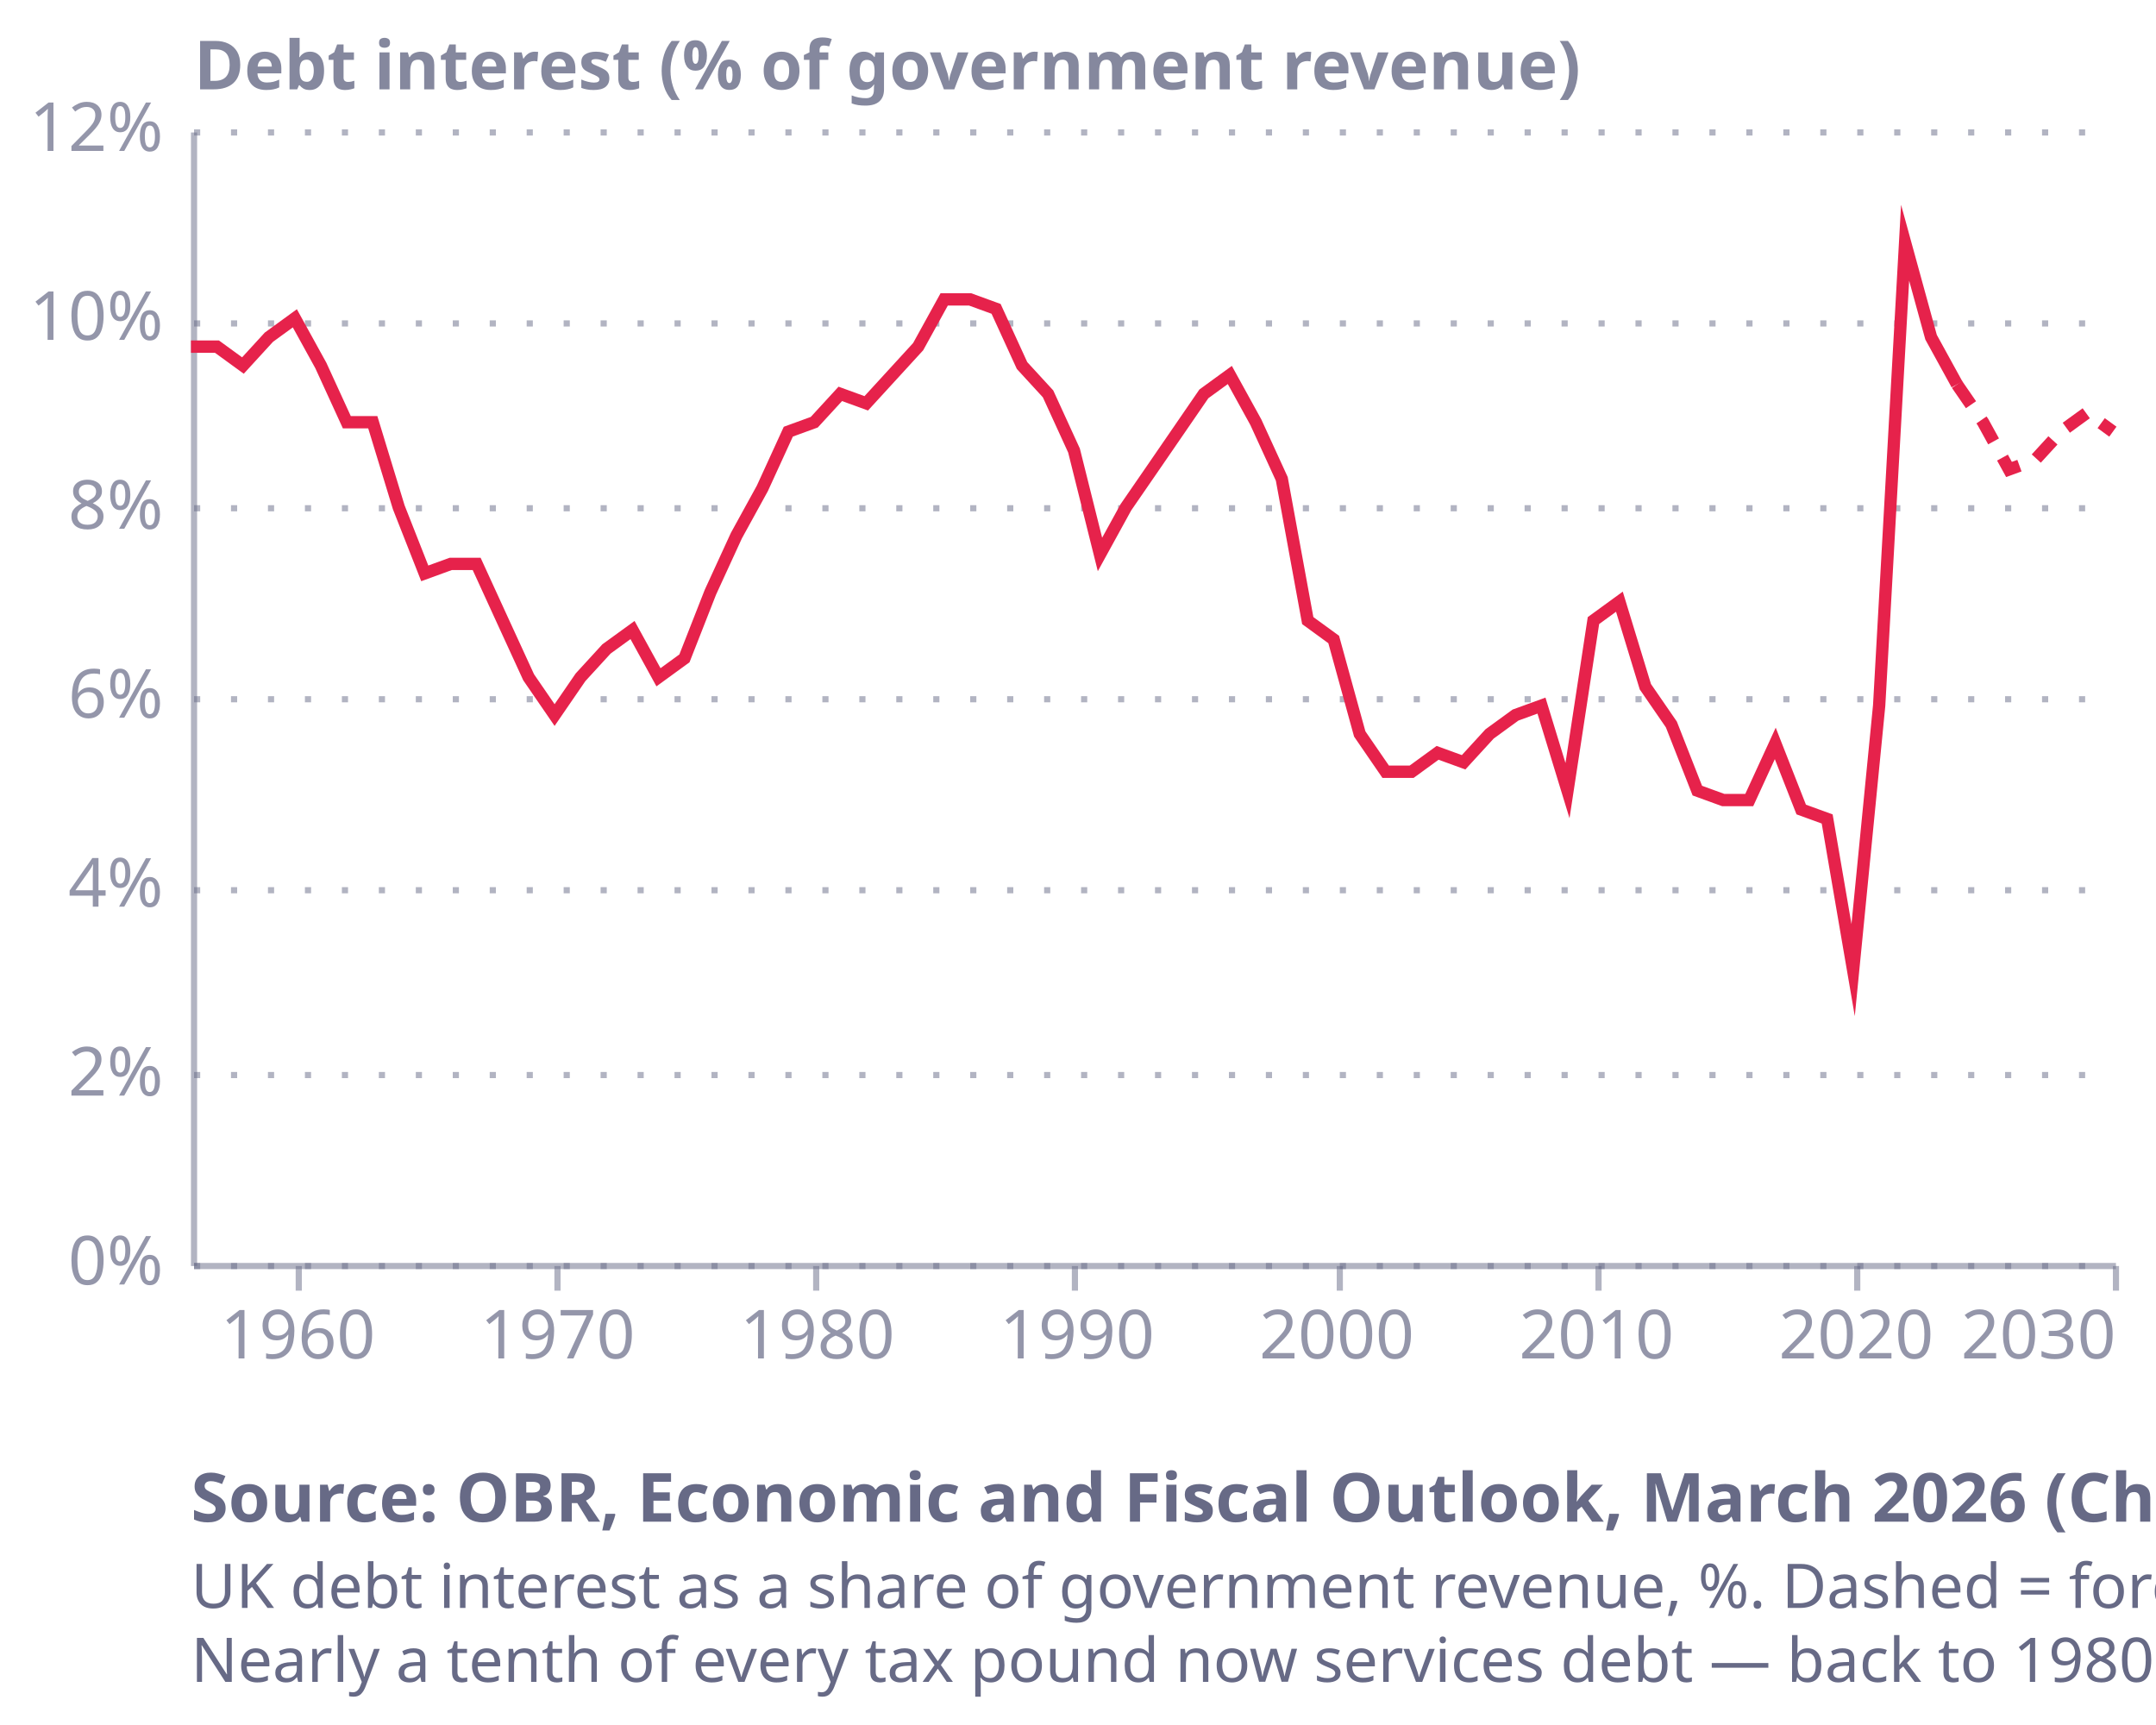
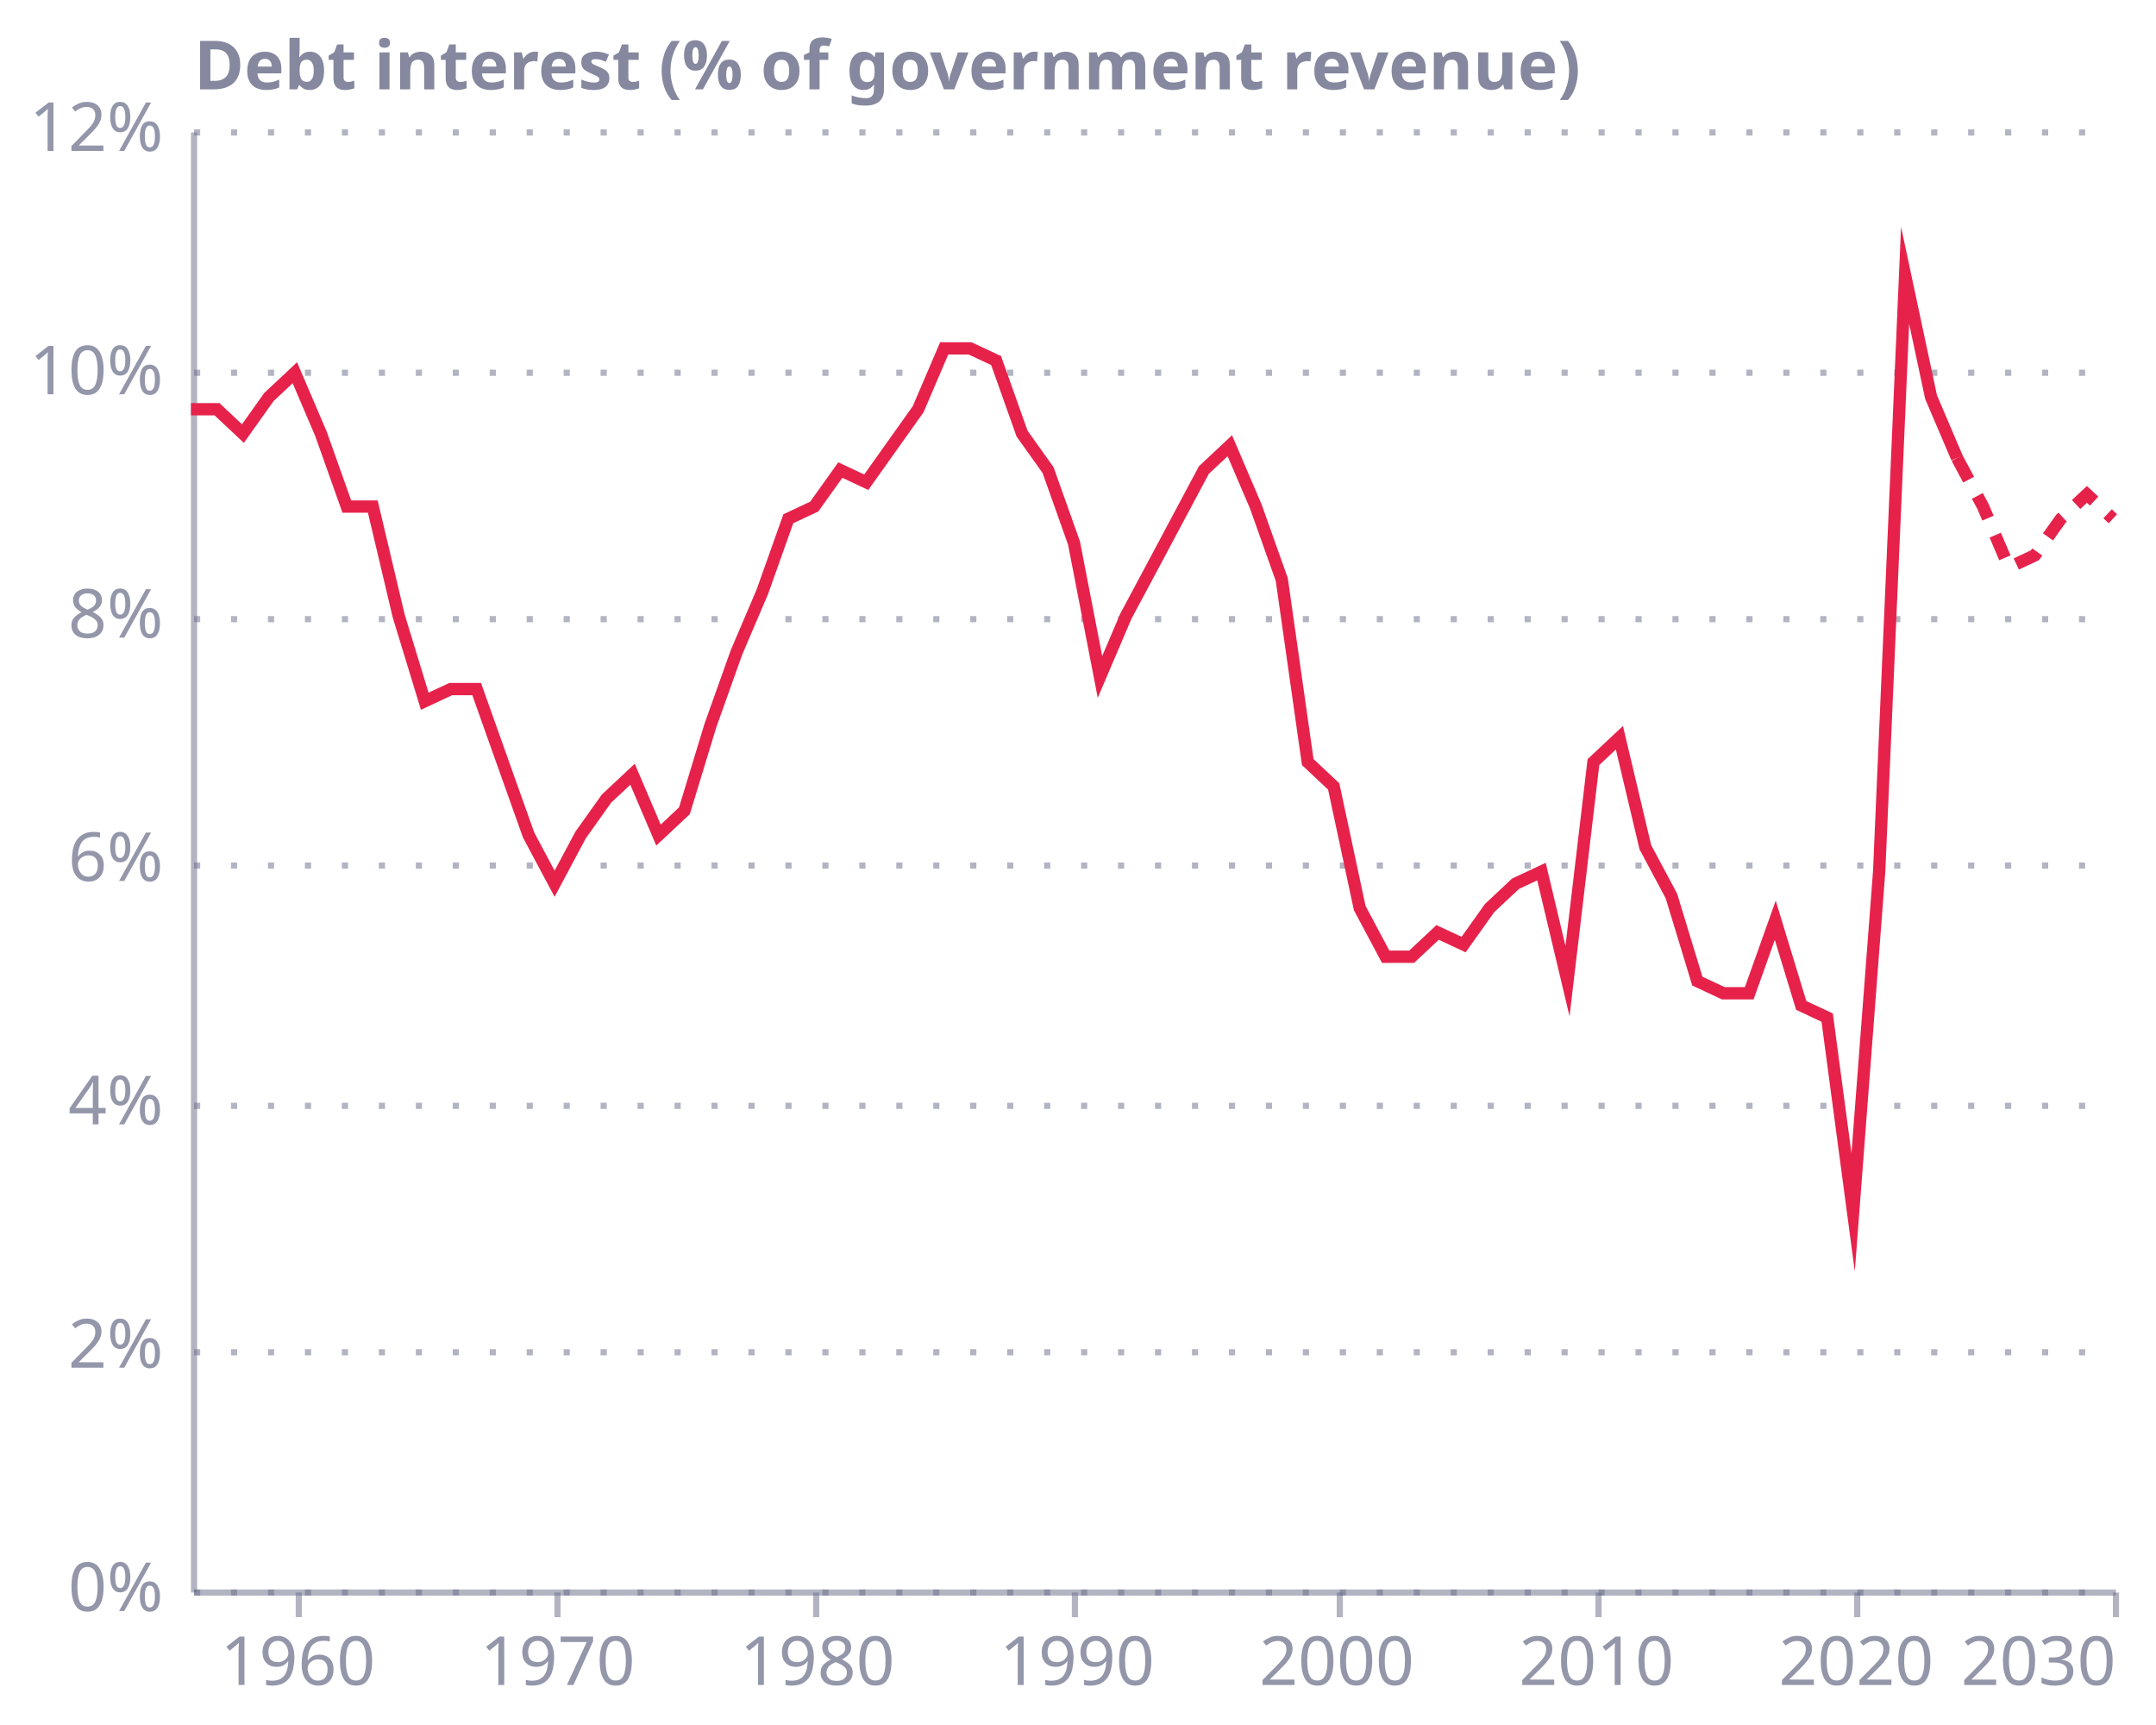
<svg xmlns="http://www.w3.org/2000/svg" version="1.1" class="marks" width="350" height="280" viewBox="0 0 350 280">
  <rect width="350" height="280" fill="white" />
  <g fill="none" stroke-miterlimit="10" transform="translate(31,21)">
    <g class="mark-group role-frame root" role="graphics-object" aria-roledescription="group mark container">
      <g transform="translate(0,0)">
-         <path class="background" aria-hidden="true" d="M0.5,0.5h312v184h-312Z" />
+         <path class="background" aria-hidden="true" d="M0.5,0.5h312v237h-312Z" />
        <g>
          <g class="mark-group role-axis" aria-hidden="true">
            <g transform="translate(0.5,0.5)">
              <path class="background" aria-hidden="true" d="M0,0h0v0h0Z" pointer-events="none" />
              <g>
                <g class="mark-rule role-axis-grid" pointer-events="none">
-                   <line transform="translate(0,184)" x2="312" y2="0" stroke="#676A86" stroke-opacity="0.5" stroke-width="1" stroke-dasharray="1,5" opacity="1" />
-                   <line transform="translate(0,153)" x2="312" y2="0" stroke="#676A86" stroke-opacity="0.5" stroke-width="1" stroke-dasharray="1,5" opacity="1" />
-                   <line transform="translate(0,123)" x2="312" y2="0" stroke="#676A86" stroke-opacity="0.5" stroke-width="1" stroke-dasharray="1,5" opacity="1" />
-                   <line transform="translate(0,92)" x2="312" y2="0" stroke="#676A86" stroke-opacity="0.5" stroke-width="1" stroke-dasharray="1,5" opacity="1" />
-                   <line transform="translate(0,61)" x2="312" y2="0" stroke="#676A86" stroke-opacity="0.5" stroke-width="1" stroke-dasharray="1,5" opacity="1" />
-                   <line transform="translate(0,31)" x2="312" y2="0" stroke="#676A86" stroke-opacity="0.5" stroke-width="1" stroke-dasharray="1,5" opacity="1" />
+                   <line transform="translate(0,237)" x2="312" y2="0" stroke="#676A86" stroke-opacity="0.5" stroke-width="1" stroke-dasharray="1,5" opacity="1" />
+                   <line transform="translate(0,198)" x2="312" y2="0" stroke="#676A86" stroke-opacity="0.5" stroke-width="1" stroke-dasharray="1,5" opacity="1" />
+                   <line transform="translate(0,158)" x2="312" y2="0" stroke="#676A86" stroke-opacity="0.5" stroke-width="1" stroke-dasharray="1,5" opacity="1" />
+                   <line transform="translate(0,119)" x2="312" y2="0" stroke="#676A86" stroke-opacity="0.5" stroke-width="1" stroke-dasharray="1,5" opacity="1" />
+                   <line transform="translate(0,79)" x2="312" y2="0" stroke="#676A86" stroke-opacity="0.5" stroke-width="1" stroke-dasharray="1,5" opacity="1" />
+                   <line transform="translate(0,39)" x2="312" y2="0" stroke="#676A86" stroke-opacity="0.5" stroke-width="1" stroke-dasharray="1,5" opacity="1" />
                  <line transform="translate(0,0)" x2="312" y2="0" stroke="#676A86" stroke-opacity="0.5" stroke-width="1" stroke-dasharray="1,5" opacity="1" />
                </g>
              </g>
              <path class="foreground" aria-hidden="true" d="" pointer-events="none" display="none" />
            </g>
          </g>
          <g class="mark-group role-axis" role="graphics-symbol" aria-roledescription="axis" aria-label="X-axis for a time scale with values from 1956 to 2030">
-             <g transform="translate(0.5,184.5)">
+             <g transform="translate(0.5,237.5)">
              <path class="background" aria-hidden="true" d="M0,0h0v0h0Z" pointer-events="none" />
              <g>
                <g class="mark-rule role-axis-tick" pointer-events="none">
                  <line transform="translate(17,0)" x2="0" y2="4" stroke="#676A86" stroke-opacity="0.5" stroke-width="1" opacity="1" />
                  <line transform="translate(59,0)" x2="0" y2="4" stroke="#676A86" stroke-opacity="0.5" stroke-width="1" opacity="1" />
                  <line transform="translate(101,0)" x2="0" y2="4" stroke="#676A86" stroke-opacity="0.5" stroke-width="1" opacity="1" />
                  <line transform="translate(143,0)" x2="0" y2="4" stroke="#676A86" stroke-opacity="0.5" stroke-width="1" opacity="1" />
                  <line transform="translate(186,0)" x2="0" y2="4" stroke="#676A86" stroke-opacity="0.5" stroke-width="1" opacity="1" />
                  <line transform="translate(228,0)" x2="0" y2="4" stroke="#676A86" stroke-opacity="0.5" stroke-width="1" opacity="1" />
                  <line transform="translate(270,0)" x2="0" y2="4" stroke="#676A86" stroke-opacity="0.5" stroke-width="1" opacity="1" />
                  <line transform="translate(312,0)" x2="0" y2="4" stroke="#676A86" stroke-opacity="0.5" stroke-width="1" opacity="1" />
                </g>
                <g class="mark-text role-axis-label" pointer-events="none">
                  <text text-anchor="middle" transform="translate(16.86455,15)" font-family="Circular Std" font-size="11px" fill="#676A86" fill-opacity="0.7" opacity="1">1960</text>
                  <text text-anchor="middle" transform="translate(59.03123,15)" font-family="Circular Std" font-size="11px" fill="#676A86" fill-opacity="0.7" opacity="1">1970</text>
                  <text text-anchor="middle" transform="translate(101.1873,15)" font-family="Circular Std" font-size="11px" fill="#676A86" fill-opacity="0.7" opacity="1">1980</text>
                  <text text-anchor="middle" transform="translate(143.3545,15)" font-family="Circular Std" font-size="11px" fill="#676A86" fill-opacity="0.7" opacity="1">1990</text>
                  <text text-anchor="middle" transform="translate(185.5101,15)" font-family="Circular Std" font-size="11px" fill="#676A86" fill-opacity="0.7" opacity="1">2000</text>
                  <text text-anchor="middle" transform="translate(227.6772,15)" font-family="Circular Std" font-size="11px" fill="#676A86" fill-opacity="0.7" opacity="1">2010</text>
                  <text text-anchor="middle" transform="translate(269.8328,15)" font-family="Circular Std" font-size="11px" fill="#676A86" fill-opacity="0.7" opacity="1">2020</text>
                  <text text-anchor="end" transform="translate(312,15)" font-family="Circular Std" font-size="11px" fill="#676A86" fill-opacity="0.7" opacity="1">2030</text>
                </g>
                <g class="mark-rule role-axis-domain" pointer-events="none">
                  <line transform="translate(0,0)" x2="312" y2="0" stroke="#676A86" stroke-opacity="0.5" stroke-width="1" opacity="1" />
                </g>
              </g>
              <path class="foreground" aria-hidden="true" d="" pointer-events="none" display="none" />
            </g>
          </g>
          <g class="mark-group role-axis" role="graphics-symbol" aria-roledescription="axis" aria-label="Y-axis titled 'Debt interest (% of government revenue)' for a linear scale with values from 0 to 12">
            <g transform="translate(0.5,0.5)">
              <path class="background" aria-hidden="true" d="M0,0h0v0h0Z" pointer-events="none" />
              <g>
                <g class="mark-text role-axis-label" pointer-events="none">
-                   <text text-anchor="end" transform="translate(-5,187)" font-family="Circular Std" font-size="11px" fill="#676A86" fill-opacity="0.7" opacity="1">0%</text>
-                   <text text-anchor="end" transform="translate(-5,156.3333)" font-family="Circular Std" font-size="11px" fill="#676A86" fill-opacity="0.7" opacity="1">2%</text>
-                   <text text-anchor="end" transform="translate(-5,125.6667)" font-family="Circular Std" font-size="11px" fill="#676A86" fill-opacity="0.7" opacity="1">4%</text>
-                   <text text-anchor="end" transform="translate(-5,95)" font-family="Circular Std" font-size="11px" fill="#676A86" fill-opacity="0.7" opacity="1">6%</text>
-                   <text text-anchor="end" transform="translate(-5,64.33333)" font-family="Circular Std" font-size="11px" fill="#676A86" fill-opacity="0.7" opacity="1">8%</text>
-                   <text text-anchor="end" transform="translate(-5,33.66667)" font-family="Circular Std" font-size="11px" fill="#676A86" fill-opacity="0.7" opacity="1">10%</text>
+                   <text text-anchor="end" transform="translate(-5,240)" font-family="Circular Std" font-size="11px" fill="#676A86" fill-opacity="0.7" opacity="1">0%</text>
+                   <text text-anchor="end" transform="translate(-5,200.5)" font-family="Circular Std" font-size="11px" fill="#676A86" fill-opacity="0.7" opacity="1">2%</text>
+                   <text text-anchor="end" transform="translate(-5,161)" font-family="Circular Std" font-size="11px" fill="#676A86" fill-opacity="0.7" opacity="1">4%</text>
+                   <text text-anchor="end" transform="translate(-5,121.5)" font-family="Circular Std" font-size="11px" fill="#676A86" fill-opacity="0.7" opacity="1">6%</text>
+                   <text text-anchor="end" transform="translate(-5,82)" font-family="Circular Std" font-size="11px" fill="#676A86" fill-opacity="0.7" opacity="1">8%</text>
+                   <text text-anchor="end" transform="translate(-5,42.5)" font-family="Circular Std" font-size="11px" fill="#676A86" fill-opacity="0.7" opacity="1">10%</text>
                  <text text-anchor="end" transform="translate(-5,3)" font-family="Circular Std" font-size="11px" fill="#676A86" fill-opacity="0.7" opacity="1">12%</text>
                </g>
                <g class="mark-rule role-axis-domain" pointer-events="none">
-                   <line transform="translate(0,184)" x2="0" y2="-184" stroke="#676A86" stroke-opacity="0.5" stroke-width="1" opacity="1" />
+                   <line transform="translate(0,237)" x2="0" y2="-237" stroke="#676A86" stroke-opacity="0.5" stroke-width="1" opacity="1" />
                </g>
                <g class="mark-text role-axis-title" pointer-events="none">
                  <text text-anchor="start" transform="translate(0,-7)" font-family="Circular Std" font-size="11px" font-weight="bold" fill="#676A86" fill-opacity="0.8" opacity="1">Debt interest (% of government revenue)</text>
                </g>
              </g>
              <path class="foreground" aria-hidden="true" d="" pointer-events="none" display="none" />
            </g>
          </g>
          <g class="mark-line role-mark layer_0_marks" role="graphics-object" aria-roledescription="line mark container">
-             <path aria-label="date: 1956; Debt interest (% of government revenue): 9.7" role="graphics-symbol" aria-roledescription="line mark" d="M0,35.267L4.225,35.267L8.438,38.333L12.651,33.733L16.865,30.667L21.089,38.333L25.303,47.533L29.516,47.533L33.729,61.333L37.954,72.067L42.167,70.533L46.38,70.533L50.594,79.733L54.818,88.933L59.031,95.067L63.244,88.933L67.458,84.333L71.683,81.267L75.896,88.933L80.11,85.867L84.323,75.133L88.548,65.933L92.761,58.267L96.974,49.067L101.187,47.533L105.412,42.933L109.625,44.467L113.839,39.867L118.052,35.267L122.277,27.6L126.49,27.6L130.703,29.133L134.916,38.333L139.141,42.933L143.354,52.133L147.568,69L151.781,61.333L156.006,55.2L160.219,49.067L164.432,42.933L168.646,39.867L172.87,47.533L177.084,56.733L181.297,79.733L185.51,82.8L189.735,98.133L193.948,104.267L198.161,104.267L202.375,101.2L206.599,102.733L210.813,98.133L215.026,95.067L219.239,93.533L223.464,107.333L227.677,79.733L231.89,76.667L236.104,90.467L240.329,96.6L244.542,107.333L248.755,108.867L252.968,108.867L257.193,99.667L261.406,110.4L265.62,111.933L269.833,136.467L274.058,93.533L278.271,18.4L282.484,33.733L286.697,41.4" stroke="#E6224B" stroke-width="2" />
+             <path aria-label="date: 1956; Debt interest (% of government revenue): 9.7" role="graphics-symbol" aria-roledescription="line mark" d="M0,45.425L4.225,45.425L8.438,49.375L12.651,43.45L16.865,39.5L21.089,49.375L25.303,61.225L29.516,61.225L33.729,79L37.954,92.825L42.167,90.85L46.38,90.85L50.594,102.7L54.818,114.55L59.031,122.45L63.244,114.55L67.458,108.625L71.683,104.675L75.896,114.55L80.11,110.6L84.323,96.775L88.548,84.925L92.761,75.05L96.974,63.2L101.187,61.225L105.412,55.3L109.625,57.275L113.839,51.35L118.052,45.425L122.277,35.55L126.49,35.55L130.703,37.525L134.916,49.375L139.141,55.3L143.354,67.15L147.568,88.875L151.781,79L156.006,71.1L160.219,63.2L164.432,55.3L168.646,51.35L172.87,61.225L177.084,73.075L181.297,102.7L185.51,106.65L189.735,126.4L193.948,134.3L198.161,134.3L202.375,130.35L206.599,132.325L210.813,126.4L215.026,122.45L219.239,120.475L223.464,138.25L227.677,102.7L231.89,98.75L236.104,116.525L240.329,124.425L244.542,138.25L248.755,140.225L252.968,140.225L257.193,128.375L261.406,142.2L265.62,144.175L269.833,175.775L274.058,120.475L278.271,23.7L282.484,43.45L286.697,53.325" stroke="#E6224B" stroke-width="2" />
          </g>
          <g class="mark-line role-mark layer_1_marks" role="graphics-object" aria-roledescription="line mark container">
-             <path aria-label="date: 2024; Debt interest (% of government revenue): 9.3" role="graphics-symbol" aria-roledescription="line mark" d="M286.697,41.4L290.922,47.533L295.135,55.2L299.349,53.667L303.562,49.067L307.787,46L312,49.067" stroke="#E6224B" stroke-width="2" stroke-dasharray="4,3" />
-           </g>
-           <g class="mark-group role-title">
-             <g transform="translate(0,205)">
-               <path class="background" aria-hidden="true" d="M0,0h0v0h0Z" pointer-events="none" />
-               <g>
-                 <g class="mark-text role-title-text" role="graphics-symbol" aria-roledescription="title" aria-label="Title text 'Source: OBR, Economic and Fiscal Outlook, March 2026 (Chart 4.6)'" pointer-events="none">
-                   <text text-anchor="start" transform="translate(0,21)" font-family="Circular Std" font-size="11px" font-weight="bold" fill="#676A86" opacity="1">Source: OBR, Economic and Fiscal Outlook, March 2026 (Chart 4.6)</text>
-                 </g>
-                 <g class="mark-text role-title-subtitle" role="graphics-symbol" aria-roledescription="subtitle" aria-label="Subtitle text 'UK debt interest as a share of government revenue, %. Dashed = forecast. Nearly a tenth of every tax pound now services debt — back to 1980s levels.'" pointer-events="none">
-                   <text text-anchor="start" transform="translate(0,35)" font-family="Circular Std" font-size="10px" fill="#676A86" opacity="1">
-                     <tspan>UK debt interest as a share of government revenue, %. Dashed = forecast.</tspan>
-                     <tspan x="0" dy="12">Nearly a tenth of every tax pound now services debt — back to 1980s levels.</tspan>
-                   </text>
-                 </g>
-               </g>
-               <path class="foreground" aria-hidden="true" d="" pointer-events="none" display="none" />
-             </g>
+             <path aria-label="date: 2024; Debt interest (% of government revenue): 9.3" role="graphics-symbol" aria-roledescription="line mark" d="M286.697,53.325L290.922,61.225L295.135,71.1L299.349,69.125L303.562,63.2L307.787,59.25L312,63.2" stroke="#E6224B" stroke-width="2" stroke-dasharray="4,3" />
          </g>
        </g>
        <path class="foreground" aria-hidden="true" d="" display="none" />
      </g>
    </g>
  </g>
</svg>
